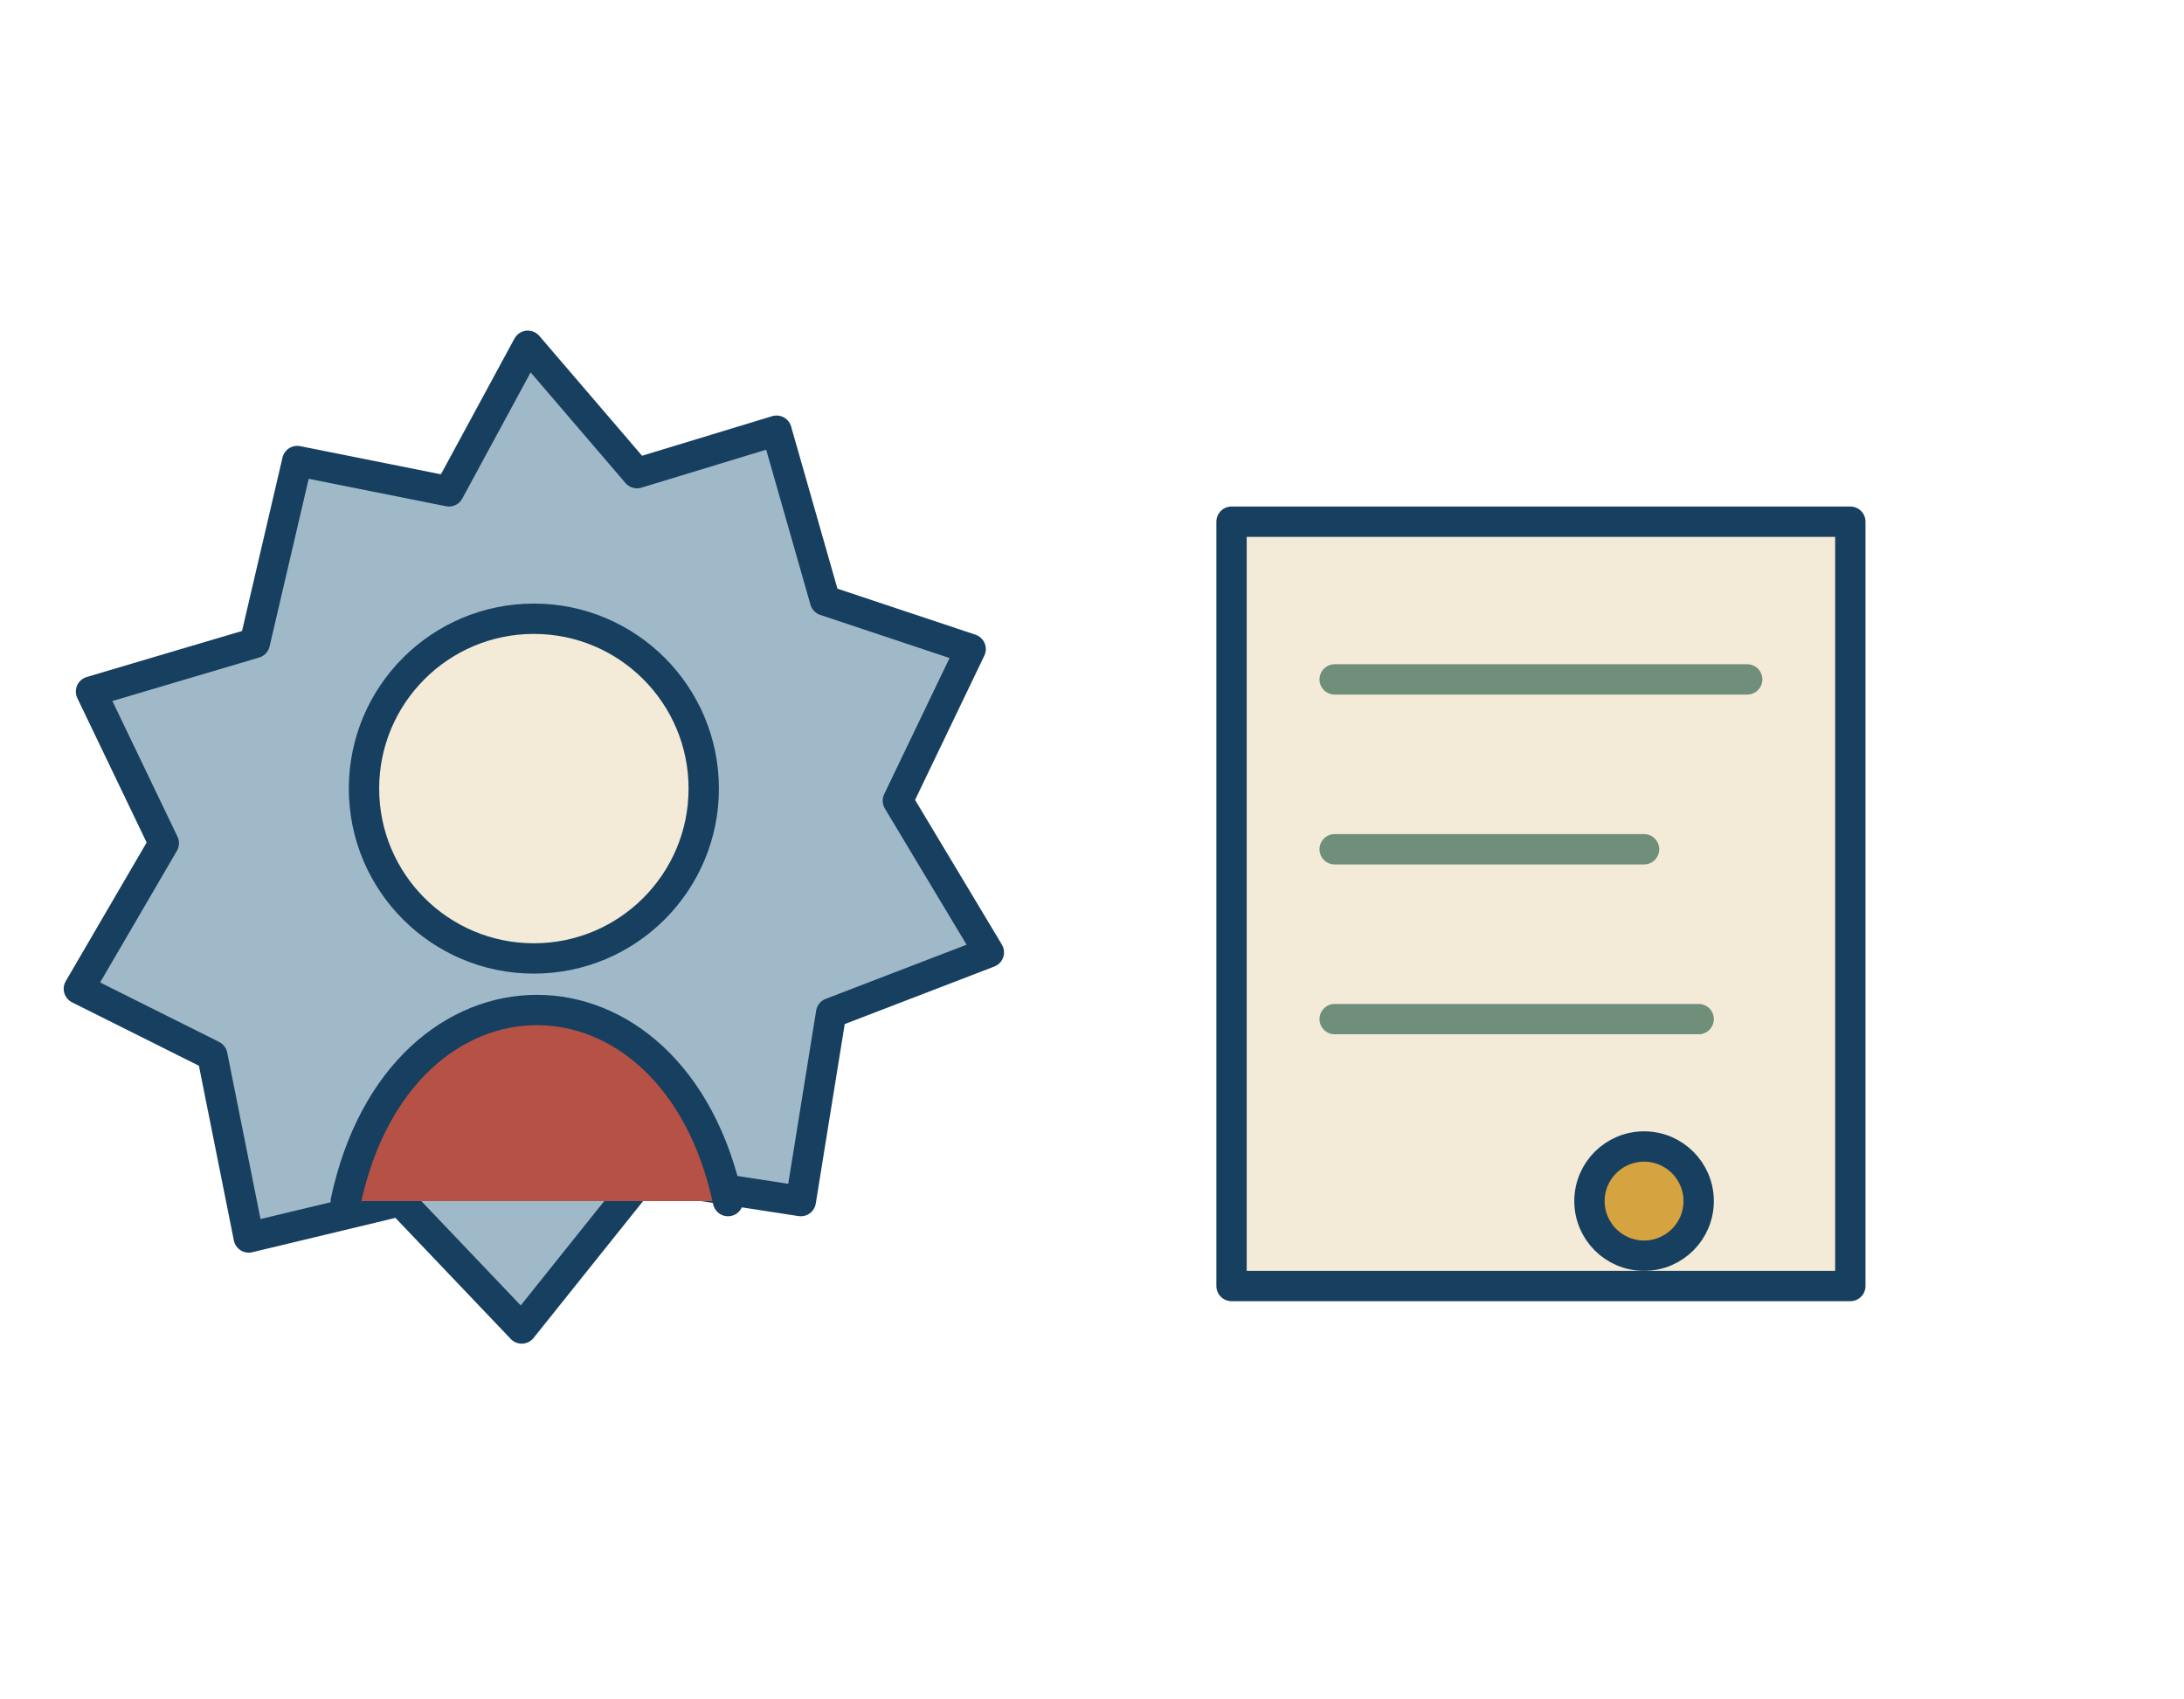
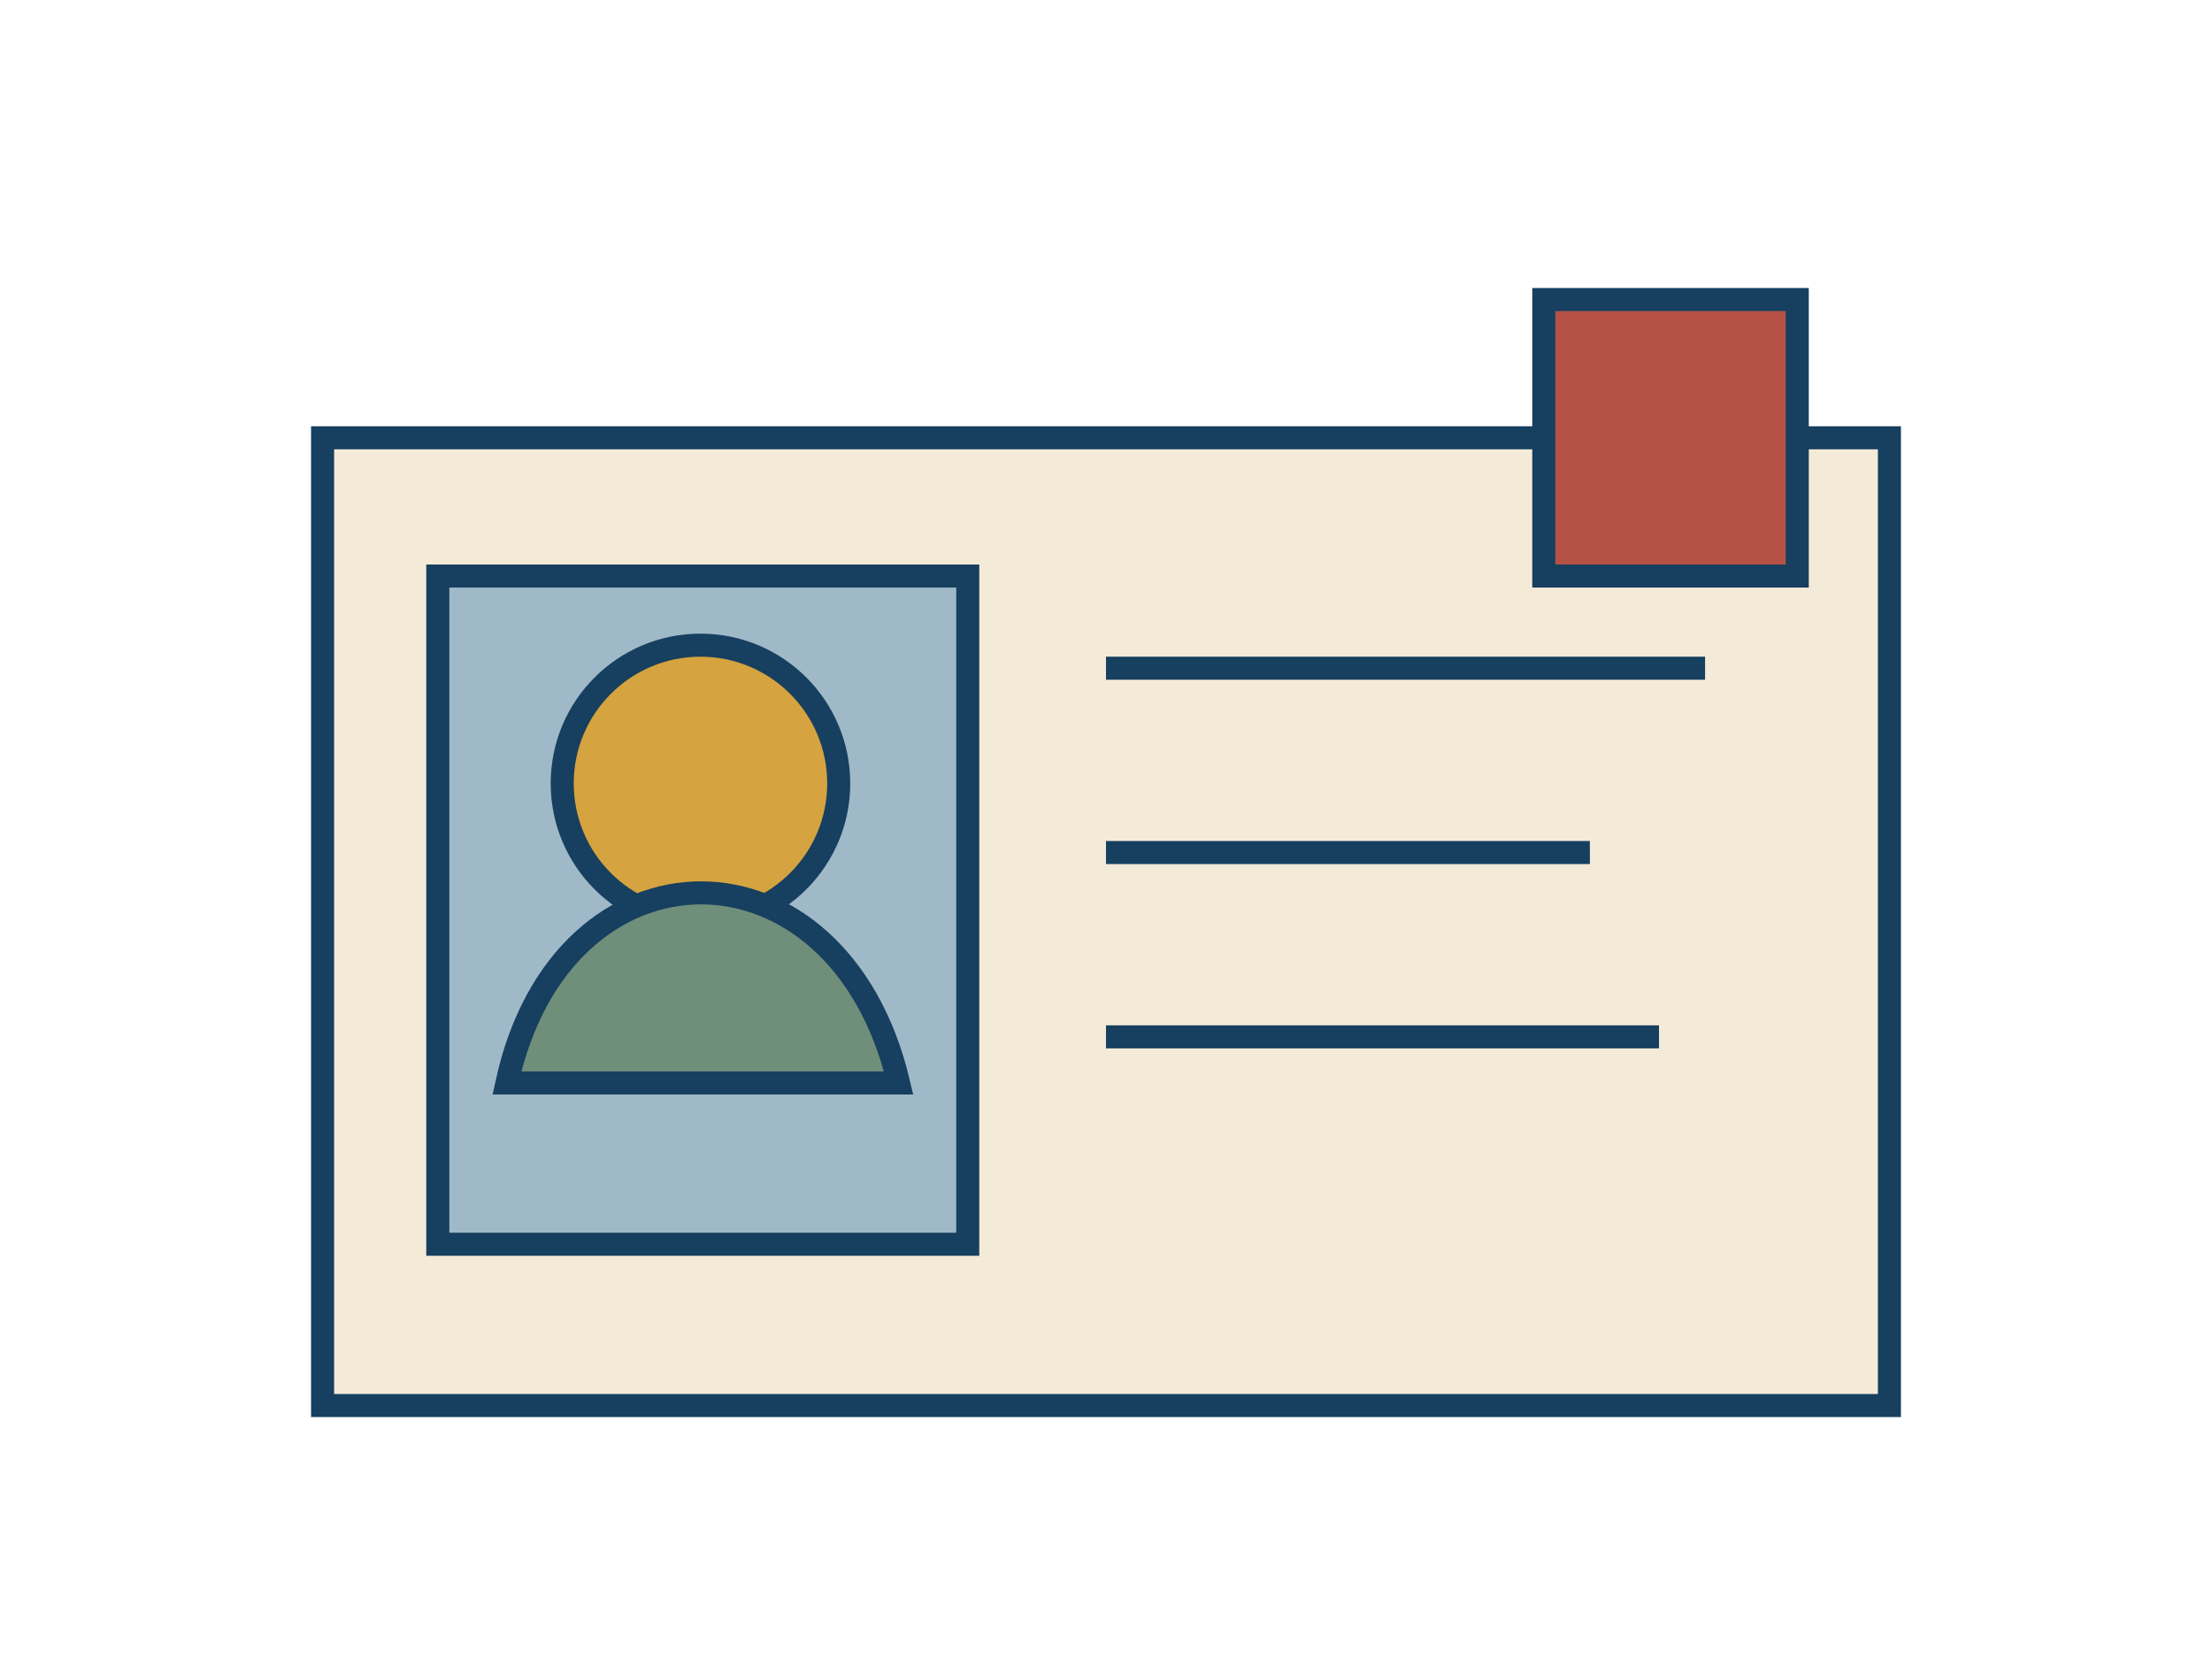
- <svg xmlns="http://www.w3.org/2000/svg" width="360" height="280" viewBox="0 0 360 280">
-   <g stroke="#173f5f" stroke-width="5" stroke-linecap="round" stroke-linejoin="round">
-     <path d="M87 57l18 21 23-7 8 28 24 8-12 25 15 25-26 10-5 31-26-4-20 25-20-21-25 6-6-30-22-11 14-24-12-25 27-8 7-30 25 5z" fill="#9fb9c8" />
-     <circle cx="88" cy="130" r="28" fill="#f3ead7" />
-     <path d="M57 198c9-42 54-42 63 0" fill="#b55245" />
-     <path d="M203 86h102v126H203z" fill="#f3ead7" />
-     <path d="M220 112h68M220 140h51M220 168h60" stroke="#6f8f7b" />
-     <circle cx="271" cy="198" r="9" fill="#d5a33f" />
+ <svg xmlns="http://www.w3.org/2000/svg" viewBox="0 0 480 360">
+   <g stroke="#173f5f" stroke-width="5">
+     <path fill="#f3ead7" d="M70 95h340v210H70z" />
+     <path fill="#9fb9c8" d="M95 125h115v145H95z" />
+     <circle cx="152" cy="170" r="30" fill="#d5a33f" />
+     <path fill="#6f8f7b" d="M110 235c12-55 72-55 85 0z" />
+     <path d="M240 145h130M240 185h105M240 225h120" fill="none" />
+     <path fill="#b55245" d="M335 65h55v60h-55z" />
  </g>
</svg>
